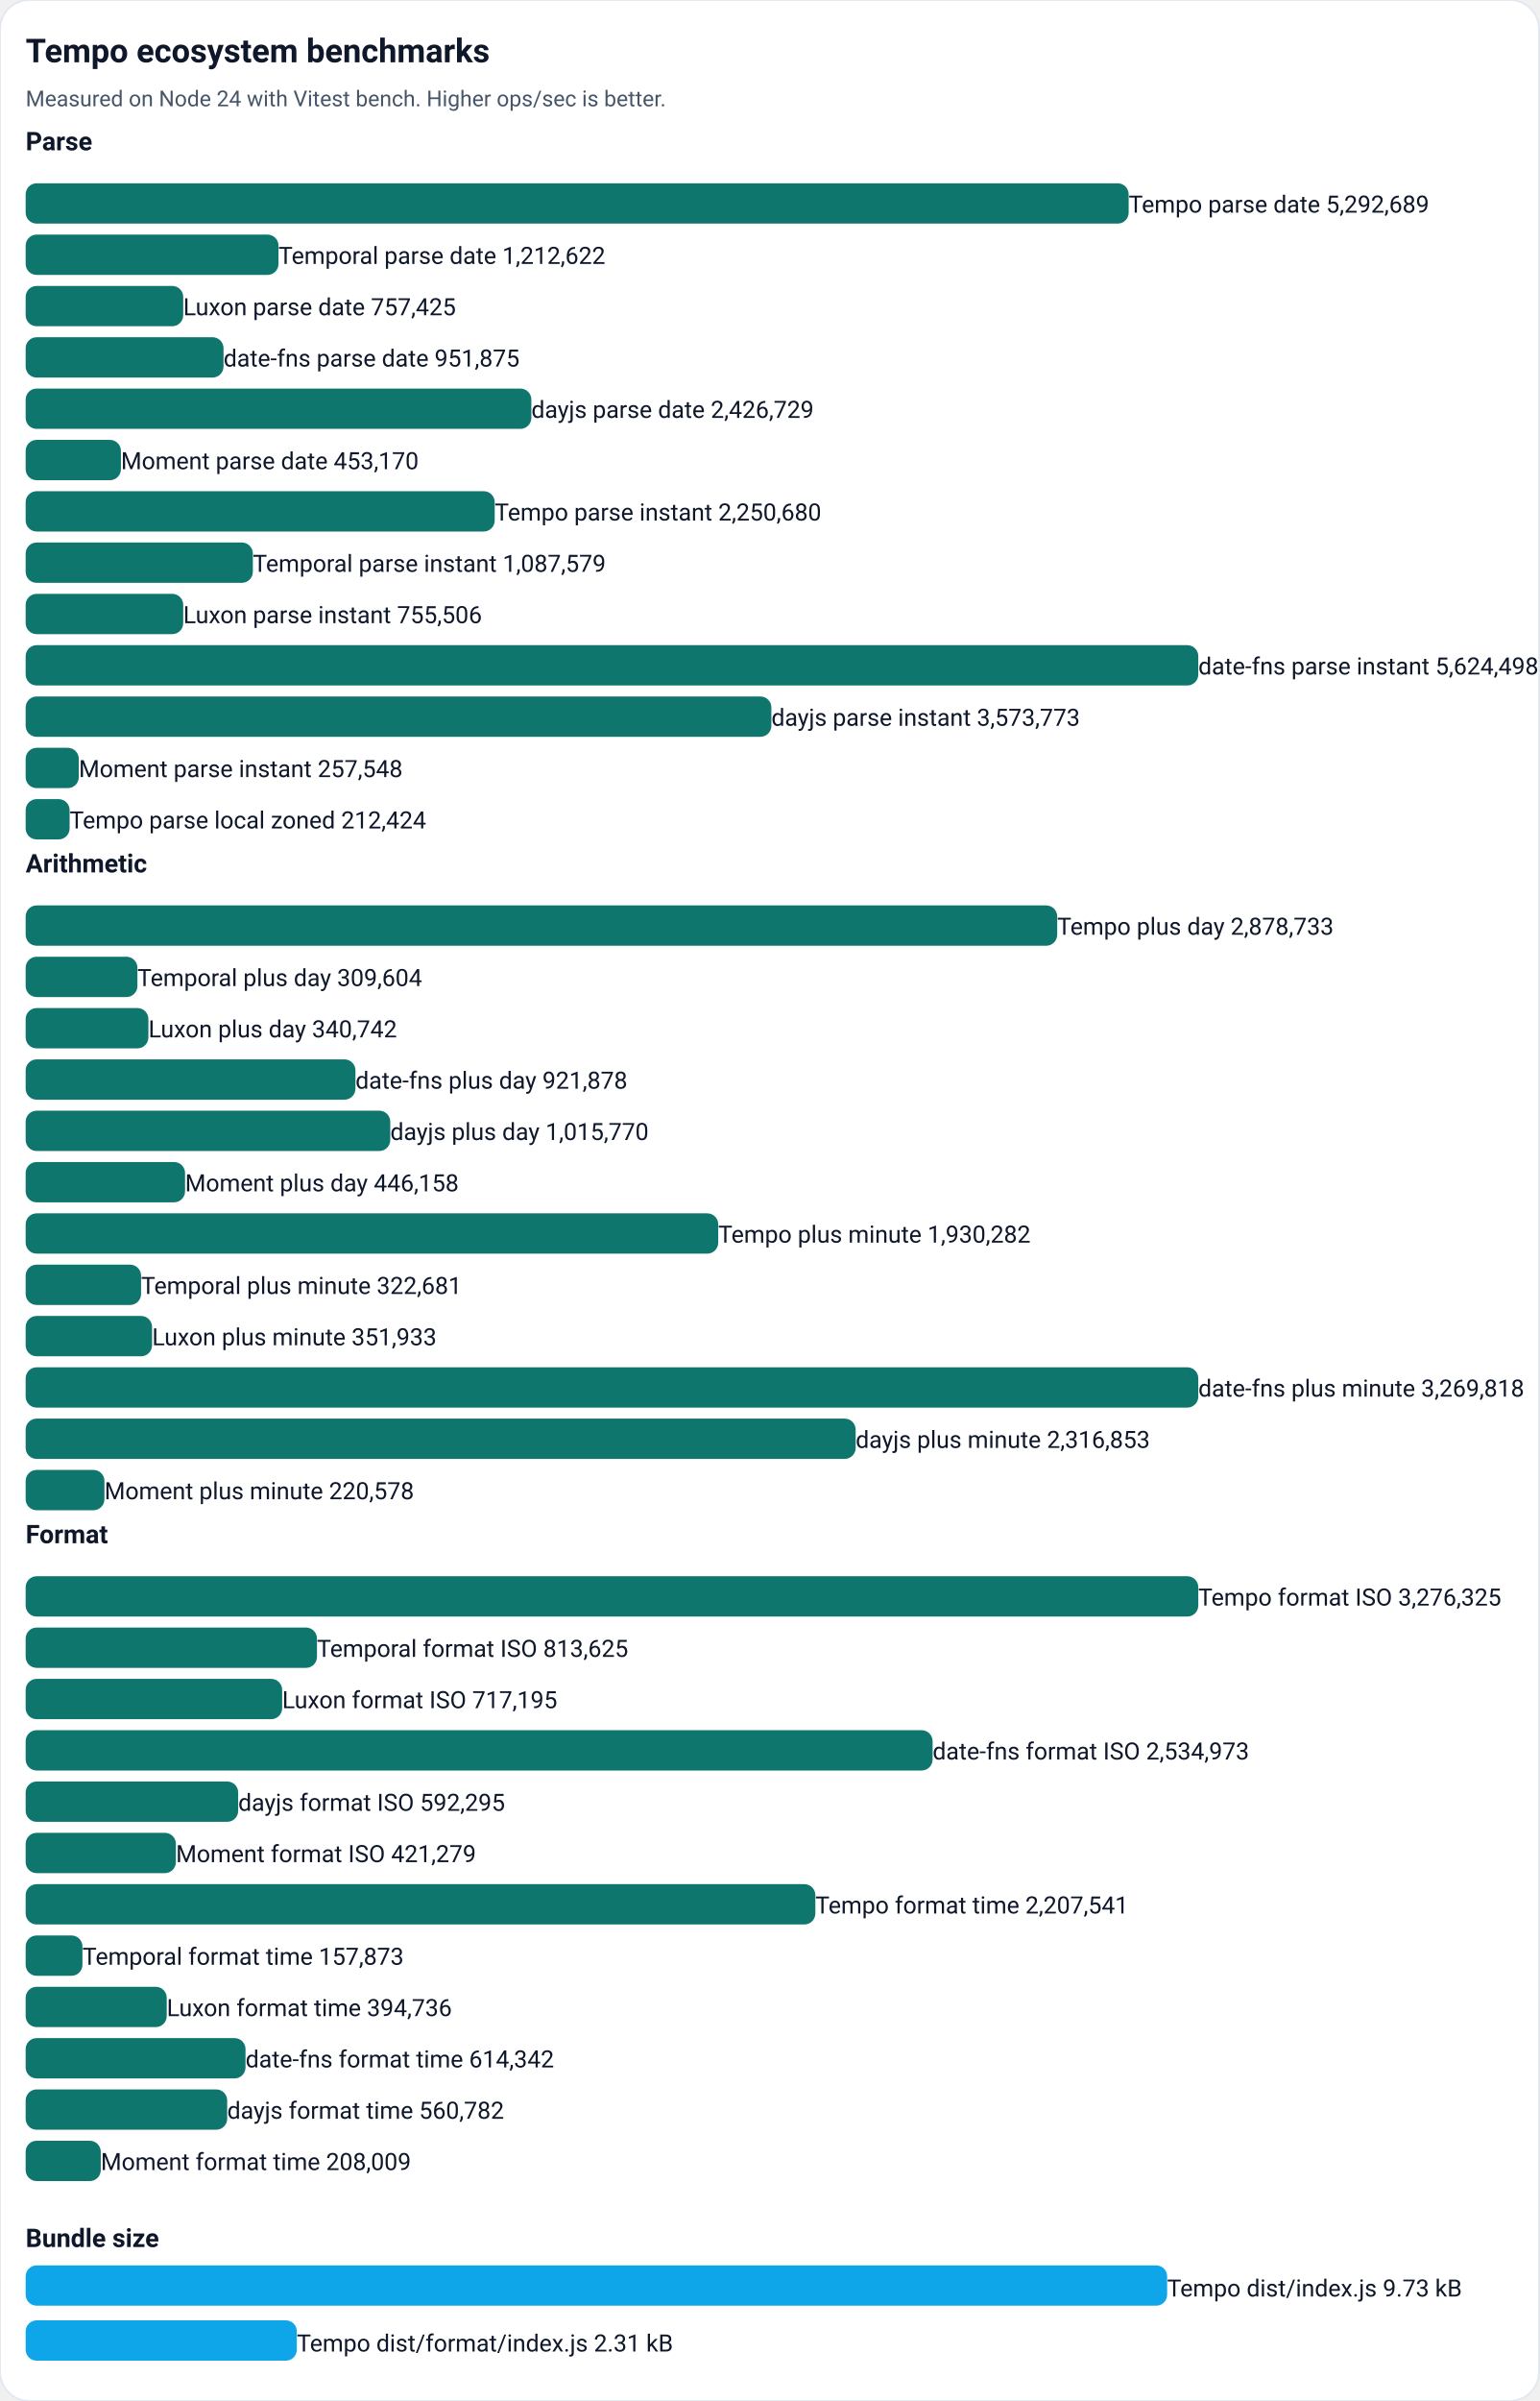
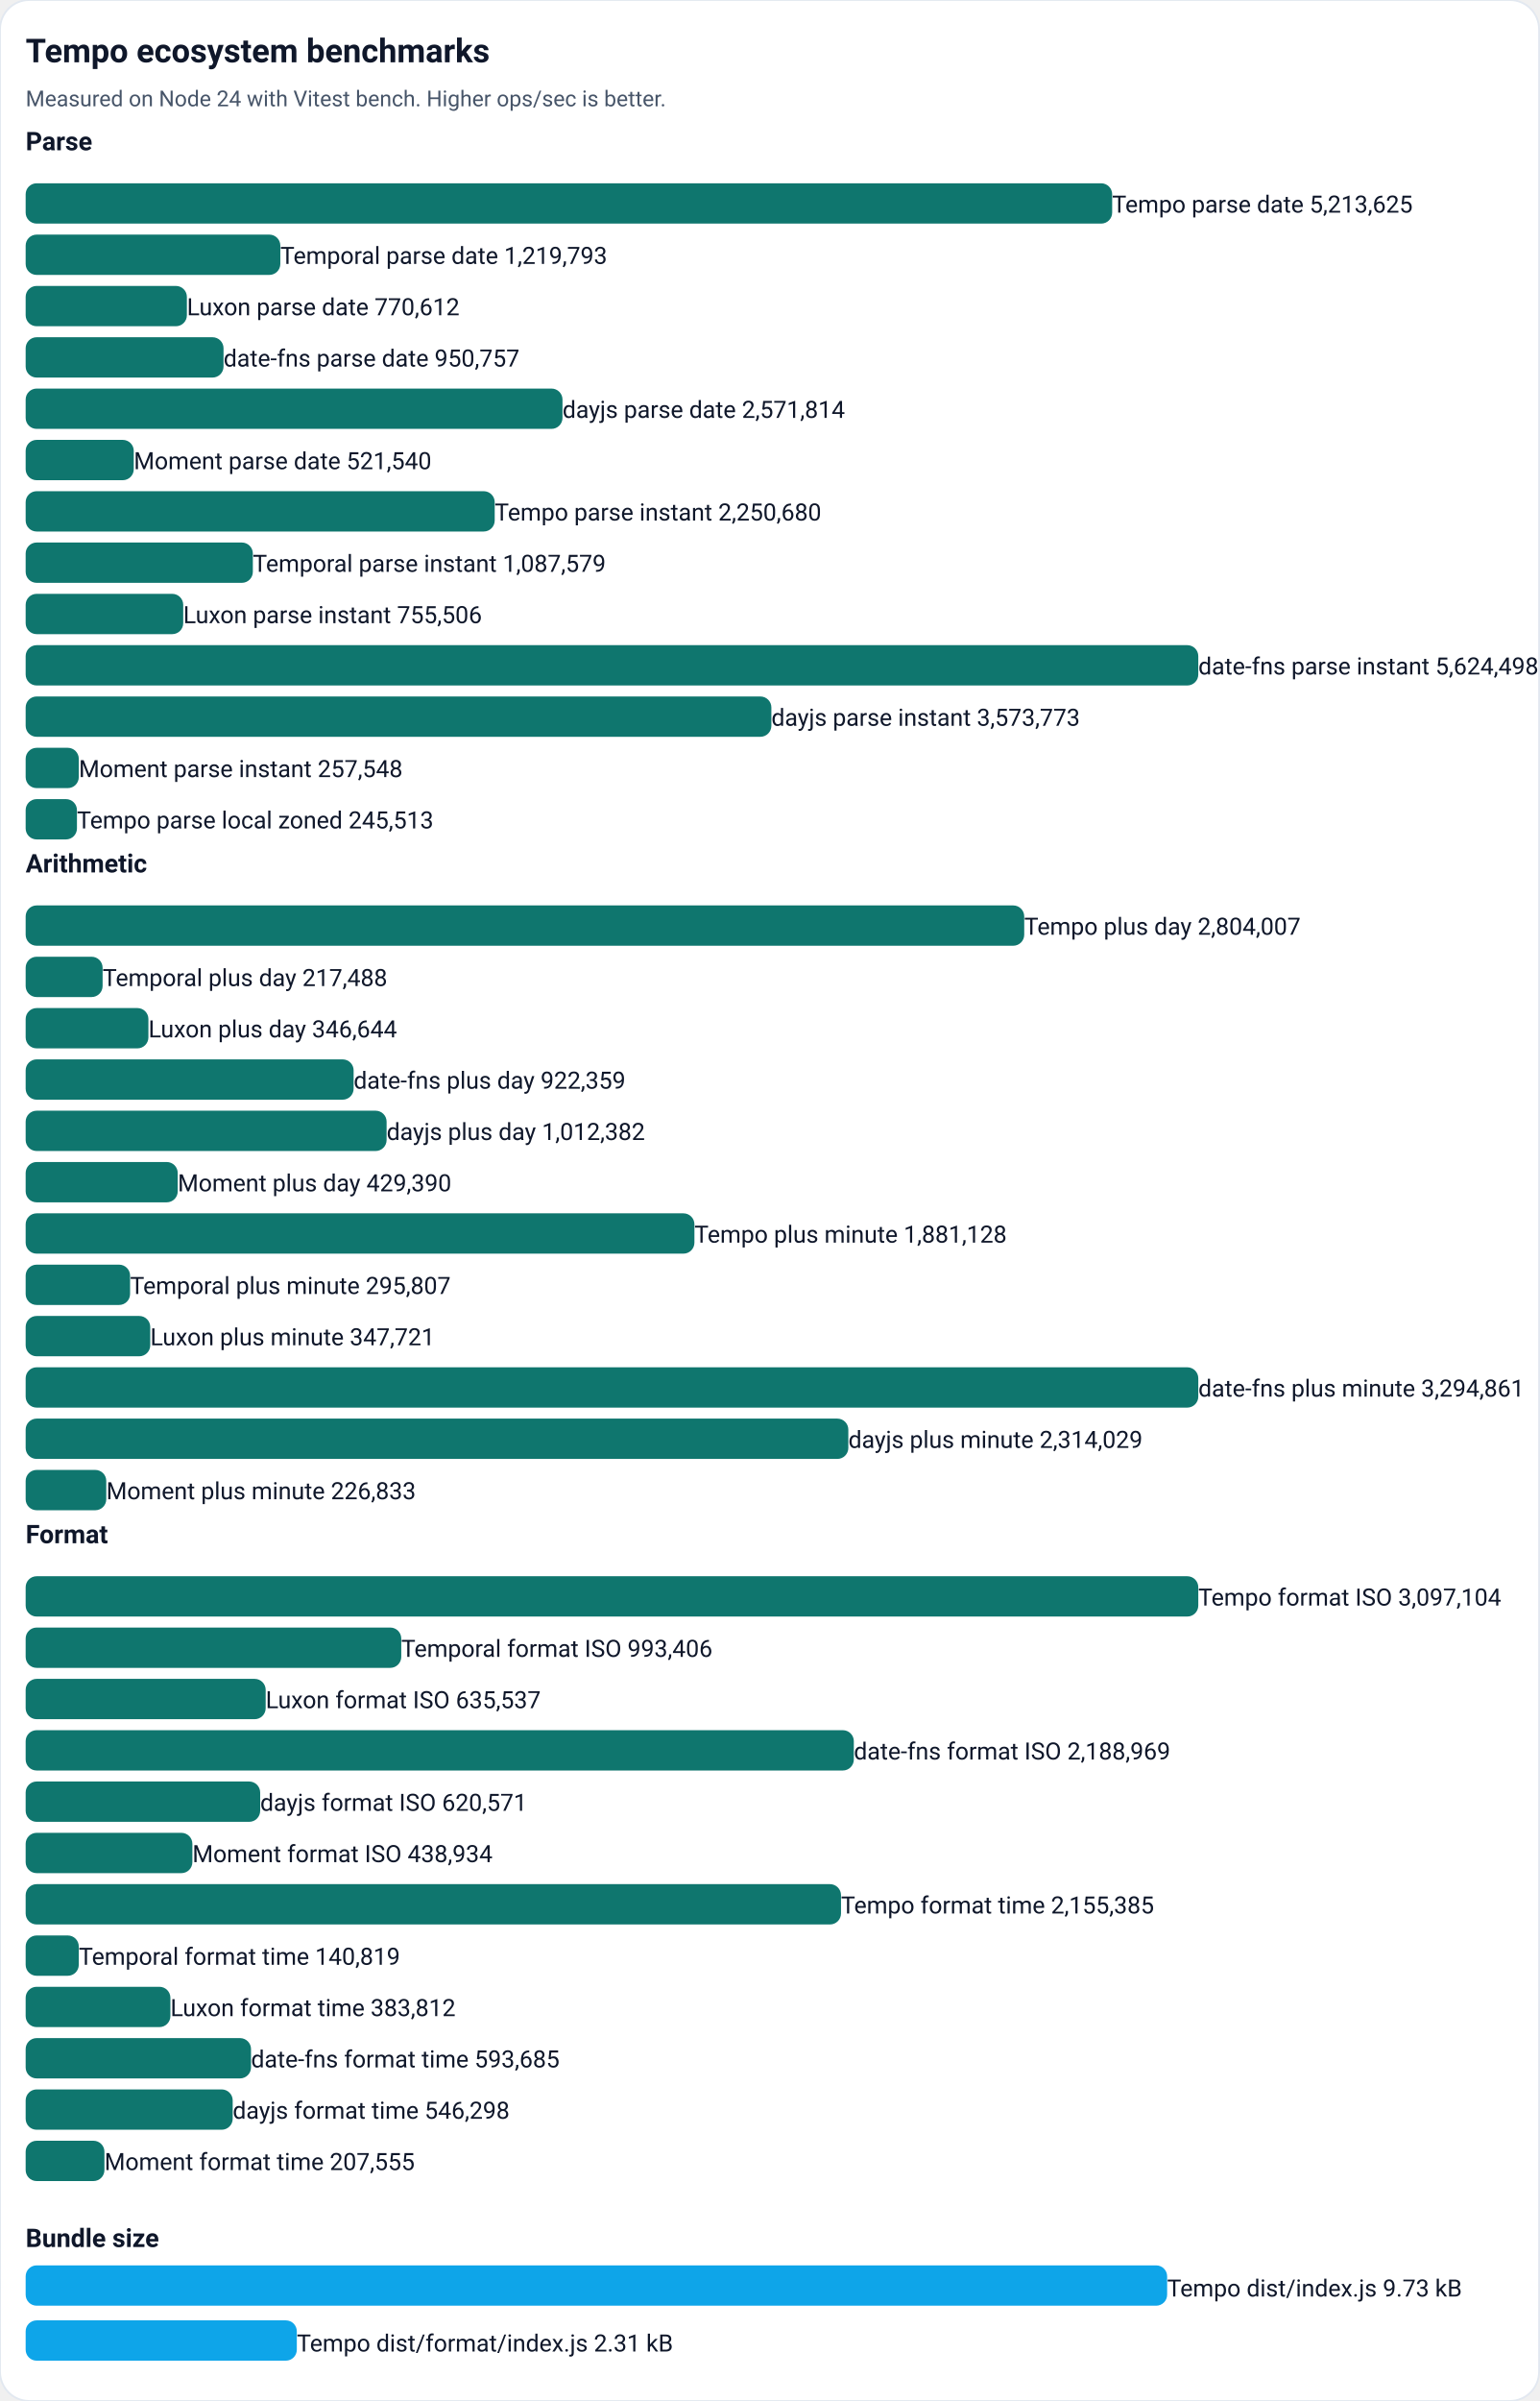
<svg xmlns="http://www.w3.org/2000/svg" viewBox="0 0 840 1310" width="840" height="1310" role="img" aria-label="Tempo ecosystem benchmark comparison">
  <rect width="840" height="1310" rx="16" fill="#ffffff" stroke="#e2e8f0" stroke-width="1" />
  <text x="14" y="34" font-family="ui-sans-serif, system-ui, -apple-system, Segoe UI, Roboto, Ubuntu, Cantarell, Noto Sans, Helvetica Neue, Arial" font-size="18" font-weight="700" fill="#0f172a">Tempo ecosystem benchmarks</text>
  <text x="14" y="58" font-family="ui-sans-serif, system-ui, -apple-system, Segoe UI, Roboto, Ubuntu, Cantarell, Noto Sans, Helvetica Neue, Arial" font-size="12" fill="#475569">Measured on Node 24 with Vitest bench. Higher ops/sec is better.</text>
  <text x="14" y="82" font-family="ui-sans-serif, system-ui, -apple-system, Segoe UI, Roboto, Ubuntu, Cantarell, Noto Sans, Helvetica Neue, Arial" font-size="14" font-weight="600" fill="#0f172a">Parse</text>
-   <rect x="14" y="100" width="602" height="22" rx="6" fill="#0f766e" />
-   <text x="616" y="116" font-family="ui-sans-serif, system-ui, -apple-system, Segoe UI, Roboto, Ubuntu, Cantarell, Noto Sans, Helvetica Neue, Arial" font-size="13" fill="#0f172a">Tempo parse date 5,292,689</text>
-   <rect x="14" y="128" width="138" height="22" rx="6" fill="#0f766e" />
-   <text x="152" y="144" font-family="ui-sans-serif, system-ui, -apple-system, Segoe UI, Roboto, Ubuntu, Cantarell, Noto Sans, Helvetica Neue, Arial" font-size="13" fill="#0f172a">Temporal parse date 1,212,622</text>
-   <rect x="14" y="156" width="86" height="22" rx="6" fill="#0f766e" />
-   <text x="100" y="172" font-family="ui-sans-serif, system-ui, -apple-system, Segoe UI, Roboto, Ubuntu, Cantarell, Noto Sans, Helvetica Neue, Arial" font-size="13" fill="#0f172a">Luxon parse date 757,425</text>
+   <rect x="14" y="100" width="593" height="22" rx="6" fill="#0f766e" />
+   <text x="607" y="116" font-family="ui-sans-serif, system-ui, -apple-system, Segoe UI, Roboto, Ubuntu, Cantarell, Noto Sans, Helvetica Neue, Arial" font-size="13" fill="#0f172a">Tempo parse date 5,213,625</text>
+   <rect x="14" y="128" width="139" height="22" rx="6" fill="#0f766e" />
+   <text x="153" y="144" font-family="ui-sans-serif, system-ui, -apple-system, Segoe UI, Roboto, Ubuntu, Cantarell, Noto Sans, Helvetica Neue, Arial" font-size="13" fill="#0f172a">Temporal parse date 1,219,793</text>
+   <rect x="14" y="156" width="88" height="22" rx="6" fill="#0f766e" />
+   <text x="102" y="172" font-family="ui-sans-serif, system-ui, -apple-system, Segoe UI, Roboto, Ubuntu, Cantarell, Noto Sans, Helvetica Neue, Arial" font-size="13" fill="#0f172a">Luxon parse date 770,612</text>
  <rect x="14" y="184" width="108" height="22" rx="6" fill="#0f766e" />
-   <text x="122" y="200" font-family="ui-sans-serif, system-ui, -apple-system, Segoe UI, Roboto, Ubuntu, Cantarell, Noto Sans, Helvetica Neue, Arial" font-size="13" fill="#0f172a">date-fns parse date 951,875</text>
-   <rect x="14" y="212" width="276" height="22" rx="6" fill="#0f766e" />
-   <text x="290" y="228" font-family="ui-sans-serif, system-ui, -apple-system, Segoe UI, Roboto, Ubuntu, Cantarell, Noto Sans, Helvetica Neue, Arial" font-size="13" fill="#0f172a">dayjs parse date 2,426,729</text>
-   <rect x="14" y="240" width="52" height="22" rx="6" fill="#0f766e" />
-   <text x="66" y="256" font-family="ui-sans-serif, system-ui, -apple-system, Segoe UI, Roboto, Ubuntu, Cantarell, Noto Sans, Helvetica Neue, Arial" font-size="13" fill="#0f172a">Moment parse date 453,170</text>
+   <text x="122" y="200" font-family="ui-sans-serif, system-ui, -apple-system, Segoe UI, Roboto, Ubuntu, Cantarell, Noto Sans, Helvetica Neue, Arial" font-size="13" fill="#0f172a">date-fns parse date 950,757</text>
+   <rect x="14" y="212" width="293" height="22" rx="6" fill="#0f766e" />
+   <text x="307" y="228" font-family="ui-sans-serif, system-ui, -apple-system, Segoe UI, Roboto, Ubuntu, Cantarell, Noto Sans, Helvetica Neue, Arial" font-size="13" fill="#0f172a">dayjs parse date 2,571,814</text>
+   <rect x="14" y="240" width="59" height="22" rx="6" fill="#0f766e" />
+   <text x="73" y="256" font-family="ui-sans-serif, system-ui, -apple-system, Segoe UI, Roboto, Ubuntu, Cantarell, Noto Sans, Helvetica Neue, Arial" font-size="13" fill="#0f172a">Moment parse date 521,540</text>
  <rect x="14" y="268" width="256" height="22" rx="6" fill="#0f766e" />
  <text x="270" y="284" font-family="ui-sans-serif, system-ui, -apple-system, Segoe UI, Roboto, Ubuntu, Cantarell, Noto Sans, Helvetica Neue, Arial" font-size="13" fill="#0f172a">Tempo parse instant 2,250,680</text>
  <rect x="14" y="296" width="124" height="22" rx="6" fill="#0f766e" />
  <text x="138" y="312" font-family="ui-sans-serif, system-ui, -apple-system, Segoe UI, Roboto, Ubuntu, Cantarell, Noto Sans, Helvetica Neue, Arial" font-size="13" fill="#0f172a">Temporal parse instant 1,087,579</text>
  <rect x="14" y="324" width="86" height="22" rx="6" fill="#0f766e" />
  <text x="100" y="340" font-family="ui-sans-serif, system-ui, -apple-system, Segoe UI, Roboto, Ubuntu, Cantarell, Noto Sans, Helvetica Neue, Arial" font-size="13" fill="#0f172a">Luxon parse instant 755,506</text>
  <rect x="14" y="352" width="640" height="22" rx="6" fill="#0f766e" />
  <text x="654" y="368" font-family="ui-sans-serif, system-ui, -apple-system, Segoe UI, Roboto, Ubuntu, Cantarell, Noto Sans, Helvetica Neue, Arial" font-size="13" fill="#0f172a">date-fns parse instant 5,624,498</text>
  <rect x="14" y="380" width="407" height="22" rx="6" fill="#0f766e" />
  <text x="421" y="396" font-family="ui-sans-serif, system-ui, -apple-system, Segoe UI, Roboto, Ubuntu, Cantarell, Noto Sans, Helvetica Neue, Arial" font-size="13" fill="#0f172a">dayjs parse instant 3,573,773</text>
  <rect x="14" y="408" width="29" height="22" rx="6" fill="#0f766e" />
  <text x="43" y="424" font-family="ui-sans-serif, system-ui, -apple-system, Segoe UI, Roboto, Ubuntu, Cantarell, Noto Sans, Helvetica Neue, Arial" font-size="13" fill="#0f172a">Moment parse instant 257,548</text>
-   <rect x="14" y="436" width="24" height="22" rx="6" fill="#0f766e" />
-   <text x="38" y="452" font-family="ui-sans-serif, system-ui, -apple-system, Segoe UI, Roboto, Ubuntu, Cantarell, Noto Sans, Helvetica Neue, Arial" font-size="13" fill="#0f172a">Tempo parse local zoned 212,424</text>
+   <rect x="14" y="436" width="28" height="22" rx="6" fill="#0f766e" />
+   <text x="42" y="452" font-family="ui-sans-serif, system-ui, -apple-system, Segoe UI, Roboto, Ubuntu, Cantarell, Noto Sans, Helvetica Neue, Arial" font-size="13" fill="#0f172a">Tempo parse local zoned 245,513</text>
  <text x="14" y="476" font-family="ui-sans-serif, system-ui, -apple-system, Segoe UI, Roboto, Ubuntu, Cantarell, Noto Sans, Helvetica Neue, Arial" font-size="14" font-weight="600" fill="#0f172a">Arithmetic</text>
-   <rect x="14" y="494" width="563" height="22" rx="6" fill="#0f766e" />
-   <text x="577" y="510" font-family="ui-sans-serif, system-ui, -apple-system, Segoe UI, Roboto, Ubuntu, Cantarell, Noto Sans, Helvetica Neue, Arial" font-size="13" fill="#0f172a">Tempo plus day 2,878,733</text>
-   <rect x="14" y="522" width="61" height="22" rx="6" fill="#0f766e" />
-   <text x="75" y="538" font-family="ui-sans-serif, system-ui, -apple-system, Segoe UI, Roboto, Ubuntu, Cantarell, Noto Sans, Helvetica Neue, Arial" font-size="13" fill="#0f172a">Temporal plus day 309,604</text>
+   <rect x="14" y="494" width="545" height="22" rx="6" fill="#0f766e" />
+   <text x="559" y="510" font-family="ui-sans-serif, system-ui, -apple-system, Segoe UI, Roboto, Ubuntu, Cantarell, Noto Sans, Helvetica Neue, Arial" font-size="13" fill="#0f172a">Tempo plus day 2,804,007</text>
+   <rect x="14" y="522" width="42" height="22" rx="6" fill="#0f766e" />
+   <text x="56" y="538" font-family="ui-sans-serif, system-ui, -apple-system, Segoe UI, Roboto, Ubuntu, Cantarell, Noto Sans, Helvetica Neue, Arial" font-size="13" fill="#0f172a">Temporal plus day 217,488</text>
  <rect x="14" y="550" width="67" height="22" rx="6" fill="#0f766e" />
-   <text x="81" y="566" font-family="ui-sans-serif, system-ui, -apple-system, Segoe UI, Roboto, Ubuntu, Cantarell, Noto Sans, Helvetica Neue, Arial" font-size="13" fill="#0f172a">Luxon plus day 340,742</text>
-   <rect x="14" y="578" width="180" height="22" rx="6" fill="#0f766e" />
-   <text x="194" y="594" font-family="ui-sans-serif, system-ui, -apple-system, Segoe UI, Roboto, Ubuntu, Cantarell, Noto Sans, Helvetica Neue, Arial" font-size="13" fill="#0f172a">date-fns plus day 921,878</text>
-   <rect x="14" y="606" width="199" height="22" rx="6" fill="#0f766e" />
-   <text x="213" y="622" font-family="ui-sans-serif, system-ui, -apple-system, Segoe UI, Roboto, Ubuntu, Cantarell, Noto Sans, Helvetica Neue, Arial" font-size="13" fill="#0f172a">dayjs plus day 1,015,770</text>
-   <rect x="14" y="634" width="87" height="22" rx="6" fill="#0f766e" />
-   <text x="101" y="650" font-family="ui-sans-serif, system-ui, -apple-system, Segoe UI, Roboto, Ubuntu, Cantarell, Noto Sans, Helvetica Neue, Arial" font-size="13" fill="#0f172a">Moment plus day 446,158</text>
-   <rect x="14" y="662" width="378" height="22" rx="6" fill="#0f766e" />
-   <text x="392" y="678" font-family="ui-sans-serif, system-ui, -apple-system, Segoe UI, Roboto, Ubuntu, Cantarell, Noto Sans, Helvetica Neue, Arial" font-size="13" fill="#0f172a">Tempo plus minute 1,930,282</text>
-   <rect x="14" y="690" width="63" height="22" rx="6" fill="#0f766e" />
-   <text x="77" y="706" font-family="ui-sans-serif, system-ui, -apple-system, Segoe UI, Roboto, Ubuntu, Cantarell, Noto Sans, Helvetica Neue, Arial" font-size="13" fill="#0f172a">Temporal plus minute 322,681</text>
-   <rect x="14" y="718" width="69" height="22" rx="6" fill="#0f766e" />
-   <text x="83" y="734" font-family="ui-sans-serif, system-ui, -apple-system, Segoe UI, Roboto, Ubuntu, Cantarell, Noto Sans, Helvetica Neue, Arial" font-size="13" fill="#0f172a">Luxon plus minute 351,933</text>
+   <text x="81" y="566" font-family="ui-sans-serif, system-ui, -apple-system, Segoe UI, Roboto, Ubuntu, Cantarell, Noto Sans, Helvetica Neue, Arial" font-size="13" fill="#0f172a">Luxon plus day 346,644</text>
+   <rect x="14" y="578" width="179" height="22" rx="6" fill="#0f766e" />
+   <text x="193" y="594" font-family="ui-sans-serif, system-ui, -apple-system, Segoe UI, Roboto, Ubuntu, Cantarell, Noto Sans, Helvetica Neue, Arial" font-size="13" fill="#0f172a">date-fns plus day 922,359</text>
+   <rect x="14" y="606" width="197" height="22" rx="6" fill="#0f766e" />
+   <text x="211" y="622" font-family="ui-sans-serif, system-ui, -apple-system, Segoe UI, Roboto, Ubuntu, Cantarell, Noto Sans, Helvetica Neue, Arial" font-size="13" fill="#0f172a">dayjs plus day 1,012,382</text>
+   <rect x="14" y="634" width="83" height="22" rx="6" fill="#0f766e" />
+   <text x="97" y="650" font-family="ui-sans-serif, system-ui, -apple-system, Segoe UI, Roboto, Ubuntu, Cantarell, Noto Sans, Helvetica Neue, Arial" font-size="13" fill="#0f172a">Moment plus day 429,390</text>
+   <rect x="14" y="662" width="365" height="22" rx="6" fill="#0f766e" />
+   <text x="379" y="678" font-family="ui-sans-serif, system-ui, -apple-system, Segoe UI, Roboto, Ubuntu, Cantarell, Noto Sans, Helvetica Neue, Arial" font-size="13" fill="#0f172a">Tempo plus minute 1,881,128</text>
+   <rect x="14" y="690" width="57" height="22" rx="6" fill="#0f766e" />
+   <text x="71" y="706" font-family="ui-sans-serif, system-ui, -apple-system, Segoe UI, Roboto, Ubuntu, Cantarell, Noto Sans, Helvetica Neue, Arial" font-size="13" fill="#0f172a">Temporal plus minute 295,807</text>
+   <rect x="14" y="718" width="68" height="22" rx="6" fill="#0f766e" />
+   <text x="82" y="734" font-family="ui-sans-serif, system-ui, -apple-system, Segoe UI, Roboto, Ubuntu, Cantarell, Noto Sans, Helvetica Neue, Arial" font-size="13" fill="#0f172a">Luxon plus minute 347,721</text>
  <rect x="14" y="746" width="640" height="22" rx="6" fill="#0f766e" />
-   <text x="654" y="762" font-family="ui-sans-serif, system-ui, -apple-system, Segoe UI, Roboto, Ubuntu, Cantarell, Noto Sans, Helvetica Neue, Arial" font-size="13" fill="#0f172a">date-fns plus minute 3,269,818</text>
-   <rect x="14" y="774" width="453" height="22" rx="6" fill="#0f766e" />
-   <text x="467" y="790" font-family="ui-sans-serif, system-ui, -apple-system, Segoe UI, Roboto, Ubuntu, Cantarell, Noto Sans, Helvetica Neue, Arial" font-size="13" fill="#0f172a">dayjs plus minute 2,316,853</text>
-   <rect x="14" y="802" width="43" height="22" rx="6" fill="#0f766e" />
-   <text x="57" y="818" font-family="ui-sans-serif, system-ui, -apple-system, Segoe UI, Roboto, Ubuntu, Cantarell, Noto Sans, Helvetica Neue, Arial" font-size="13" fill="#0f172a">Moment plus minute 220,578</text>
+   <text x="654" y="762" font-family="ui-sans-serif, system-ui, -apple-system, Segoe UI, Roboto, Ubuntu, Cantarell, Noto Sans, Helvetica Neue, Arial" font-size="13" fill="#0f172a">date-fns plus minute 3,294,861</text>
+   <rect x="14" y="774" width="449" height="22" rx="6" fill="#0f766e" />
+   <text x="463" y="790" font-family="ui-sans-serif, system-ui, -apple-system, Segoe UI, Roboto, Ubuntu, Cantarell, Noto Sans, Helvetica Neue, Arial" font-size="13" fill="#0f172a">dayjs plus minute 2,314,029</text>
+   <rect x="14" y="802" width="44" height="22" rx="6" fill="#0f766e" />
+   <text x="58" y="818" font-family="ui-sans-serif, system-ui, -apple-system, Segoe UI, Roboto, Ubuntu, Cantarell, Noto Sans, Helvetica Neue, Arial" font-size="13" fill="#0f172a">Moment plus minute 226,833</text>
  <text x="14" y="842" font-family="ui-sans-serif, system-ui, -apple-system, Segoe UI, Roboto, Ubuntu, Cantarell, Noto Sans, Helvetica Neue, Arial" font-size="14" font-weight="600" fill="#0f172a">Format</text>
  <rect x="14" y="860" width="640" height="22" rx="6" fill="#0f766e" />
-   <text x="654" y="876" font-family="ui-sans-serif, system-ui, -apple-system, Segoe UI, Roboto, Ubuntu, Cantarell, Noto Sans, Helvetica Neue, Arial" font-size="13" fill="#0f172a">Tempo format ISO 3,276,325</text>
-   <rect x="14" y="888" width="159" height="22" rx="6" fill="#0f766e" />
-   <text x="173" y="904" font-family="ui-sans-serif, system-ui, -apple-system, Segoe UI, Roboto, Ubuntu, Cantarell, Noto Sans, Helvetica Neue, Arial" font-size="13" fill="#0f172a">Temporal format ISO 813,625</text>
-   <rect x="14" y="916" width="140" height="22" rx="6" fill="#0f766e" />
-   <text x="154" y="932" font-family="ui-sans-serif, system-ui, -apple-system, Segoe UI, Roboto, Ubuntu, Cantarell, Noto Sans, Helvetica Neue, Arial" font-size="13" fill="#0f172a">Luxon format ISO 717,195</text>
-   <rect x="14" y="944" width="495" height="22" rx="6" fill="#0f766e" />
-   <text x="509" y="960" font-family="ui-sans-serif, system-ui, -apple-system, Segoe UI, Roboto, Ubuntu, Cantarell, Noto Sans, Helvetica Neue, Arial" font-size="13" fill="#0f172a">date-fns format ISO 2,534,973</text>
-   <rect x="14" y="972" width="116" height="22" rx="6" fill="#0f766e" />
-   <text x="130" y="988" font-family="ui-sans-serif, system-ui, -apple-system, Segoe UI, Roboto, Ubuntu, Cantarell, Noto Sans, Helvetica Neue, Arial" font-size="13" fill="#0f172a">dayjs format ISO 592,295</text>
-   <rect x="14" y="1000" width="82" height="22" rx="6" fill="#0f766e" />
-   <text x="96" y="1016" font-family="ui-sans-serif, system-ui, -apple-system, Segoe UI, Roboto, Ubuntu, Cantarell, Noto Sans, Helvetica Neue, Arial" font-size="13" fill="#0f172a">Moment format ISO 421,279</text>
-   <rect x="14" y="1028" width="431" height="22" rx="6" fill="#0f766e" />
-   <text x="445" y="1044" font-family="ui-sans-serif, system-ui, -apple-system, Segoe UI, Roboto, Ubuntu, Cantarell, Noto Sans, Helvetica Neue, Arial" font-size="13" fill="#0f172a">Tempo format time 2,207,541</text>
-   <rect x="14" y="1056" width="31" height="22" rx="6" fill="#0f766e" />
-   <text x="45" y="1072" font-family="ui-sans-serif, system-ui, -apple-system, Segoe UI, Roboto, Ubuntu, Cantarell, Noto Sans, Helvetica Neue, Arial" font-size="13" fill="#0f172a">Temporal format time 157,873</text>
-   <rect x="14" y="1084" width="77" height="22" rx="6" fill="#0f766e" />
-   <text x="91" y="1100" font-family="ui-sans-serif, system-ui, -apple-system, Segoe UI, Roboto, Ubuntu, Cantarell, Noto Sans, Helvetica Neue, Arial" font-size="13" fill="#0f172a">Luxon format time 394,736</text>
-   <rect x="14" y="1112" width="120" height="22" rx="6" fill="#0f766e" />
-   <text x="134" y="1128" font-family="ui-sans-serif, system-ui, -apple-system, Segoe UI, Roboto, Ubuntu, Cantarell, Noto Sans, Helvetica Neue, Arial" font-size="13" fill="#0f172a">date-fns format time 614,342</text>
-   <rect x="14" y="1140" width="110" height="22" rx="6" fill="#0f766e" />
-   <text x="124" y="1156" font-family="ui-sans-serif, system-ui, -apple-system, Segoe UI, Roboto, Ubuntu, Cantarell, Noto Sans, Helvetica Neue, Arial" font-size="13" fill="#0f172a">dayjs format time 560,782</text>
-   <rect x="14" y="1168" width="41" height="22" rx="6" fill="#0f766e" />
-   <text x="55" y="1184" font-family="ui-sans-serif, system-ui, -apple-system, Segoe UI, Roboto, Ubuntu, Cantarell, Noto Sans, Helvetica Neue, Arial" font-size="13" fill="#0f172a">Moment format time 208,009</text>
+   <text x="654" y="876" font-family="ui-sans-serif, system-ui, -apple-system, Segoe UI, Roboto, Ubuntu, Cantarell, Noto Sans, Helvetica Neue, Arial" font-size="13" fill="#0f172a">Tempo format ISO 3,097,104</text>
+   <rect x="14" y="888" width="205" height="22" rx="6" fill="#0f766e" />
+   <text x="219" y="904" font-family="ui-sans-serif, system-ui, -apple-system, Segoe UI, Roboto, Ubuntu, Cantarell, Noto Sans, Helvetica Neue, Arial" font-size="13" fill="#0f172a">Temporal format ISO 993,406</text>
+   <rect x="14" y="916" width="131" height="22" rx="6" fill="#0f766e" />
+   <text x="145" y="932" font-family="ui-sans-serif, system-ui, -apple-system, Segoe UI, Roboto, Ubuntu, Cantarell, Noto Sans, Helvetica Neue, Arial" font-size="13" fill="#0f172a">Luxon format ISO 635,537</text>
+   <rect x="14" y="944" width="452" height="22" rx="6" fill="#0f766e" />
+   <text x="466" y="960" font-family="ui-sans-serif, system-ui, -apple-system, Segoe UI, Roboto, Ubuntu, Cantarell, Noto Sans, Helvetica Neue, Arial" font-size="13" fill="#0f172a">date-fns format ISO 2,188,969</text>
+   <rect x="14" y="972" width="128" height="22" rx="6" fill="#0f766e" />
+   <text x="142" y="988" font-family="ui-sans-serif, system-ui, -apple-system, Segoe UI, Roboto, Ubuntu, Cantarell, Noto Sans, Helvetica Neue, Arial" font-size="13" fill="#0f172a">dayjs format ISO 620,571</text>
+   <rect x="14" y="1000" width="91" height="22" rx="6" fill="#0f766e" />
+   <text x="105" y="1016" font-family="ui-sans-serif, system-ui, -apple-system, Segoe UI, Roboto, Ubuntu, Cantarell, Noto Sans, Helvetica Neue, Arial" font-size="13" fill="#0f172a">Moment format ISO 438,934</text>
+   <rect x="14" y="1028" width="445" height="22" rx="6" fill="#0f766e" />
+   <text x="459" y="1044" font-family="ui-sans-serif, system-ui, -apple-system, Segoe UI, Roboto, Ubuntu, Cantarell, Noto Sans, Helvetica Neue, Arial" font-size="13" fill="#0f172a">Tempo format time 2,155,385</text>
+   <rect x="14" y="1056" width="29" height="22" rx="6" fill="#0f766e" />
+   <text x="43" y="1072" font-family="ui-sans-serif, system-ui, -apple-system, Segoe UI, Roboto, Ubuntu, Cantarell, Noto Sans, Helvetica Neue, Arial" font-size="13" fill="#0f172a">Temporal format time 140,819</text>
+   <rect x="14" y="1084" width="79" height="22" rx="6" fill="#0f766e" />
+   <text x="93" y="1100" font-family="ui-sans-serif, system-ui, -apple-system, Segoe UI, Roboto, Ubuntu, Cantarell, Noto Sans, Helvetica Neue, Arial" font-size="13" fill="#0f172a">Luxon format time 383,812</text>
+   <rect x="14" y="1112" width="123" height="22" rx="6" fill="#0f766e" />
+   <text x="137" y="1128" font-family="ui-sans-serif, system-ui, -apple-system, Segoe UI, Roboto, Ubuntu, Cantarell, Noto Sans, Helvetica Neue, Arial" font-size="13" fill="#0f172a">date-fns format time 593,685</text>
+   <rect x="14" y="1140" width="113" height="22" rx="6" fill="#0f766e" />
+   <text x="127" y="1156" font-family="ui-sans-serif, system-ui, -apple-system, Segoe UI, Roboto, Ubuntu, Cantarell, Noto Sans, Helvetica Neue, Arial" font-size="13" fill="#0f172a">dayjs format time 546,298</text>
+   <rect x="14" y="1168" width="43" height="22" rx="6" fill="#0f766e" />
+   <text x="57" y="1184" font-family="ui-sans-serif, system-ui, -apple-system, Segoe UI, Roboto, Ubuntu, Cantarell, Noto Sans, Helvetica Neue, Arial" font-size="13" fill="#0f172a">Moment format time 207,555</text>
  <text x="14" y="1226" font-family="ui-sans-serif, system-ui, -apple-system, Segoe UI, Roboto, Ubuntu, Cantarell, Noto Sans, Helvetica Neue, Arial" font-size="14" font-weight="600" fill="#0f172a">Bundle size</text>
  <rect x="14" y="1236" width="623" height="22" rx="6" fill="#0ea5e9" />
  <text x="637" y="1253" font-family="ui-sans-serif, system-ui, -apple-system, Segoe UI, Roboto, Ubuntu, Cantarell, Noto Sans, Helvetica Neue, Arial" font-size="13" fill="#0f172a">Tempo dist/index.js 9.73 kB</text>
  <rect x="14" y="1266" width="148" height="22" rx="6" fill="#0ea5e9" />
  <text x="162" y="1283" font-family="ui-sans-serif, system-ui, -apple-system, Segoe UI, Roboto, Ubuntu, Cantarell, Noto Sans, Helvetica Neue, Arial" font-size="13" fill="#0f172a">Tempo dist/format/index.js 2.31 kB</text>
</svg>
